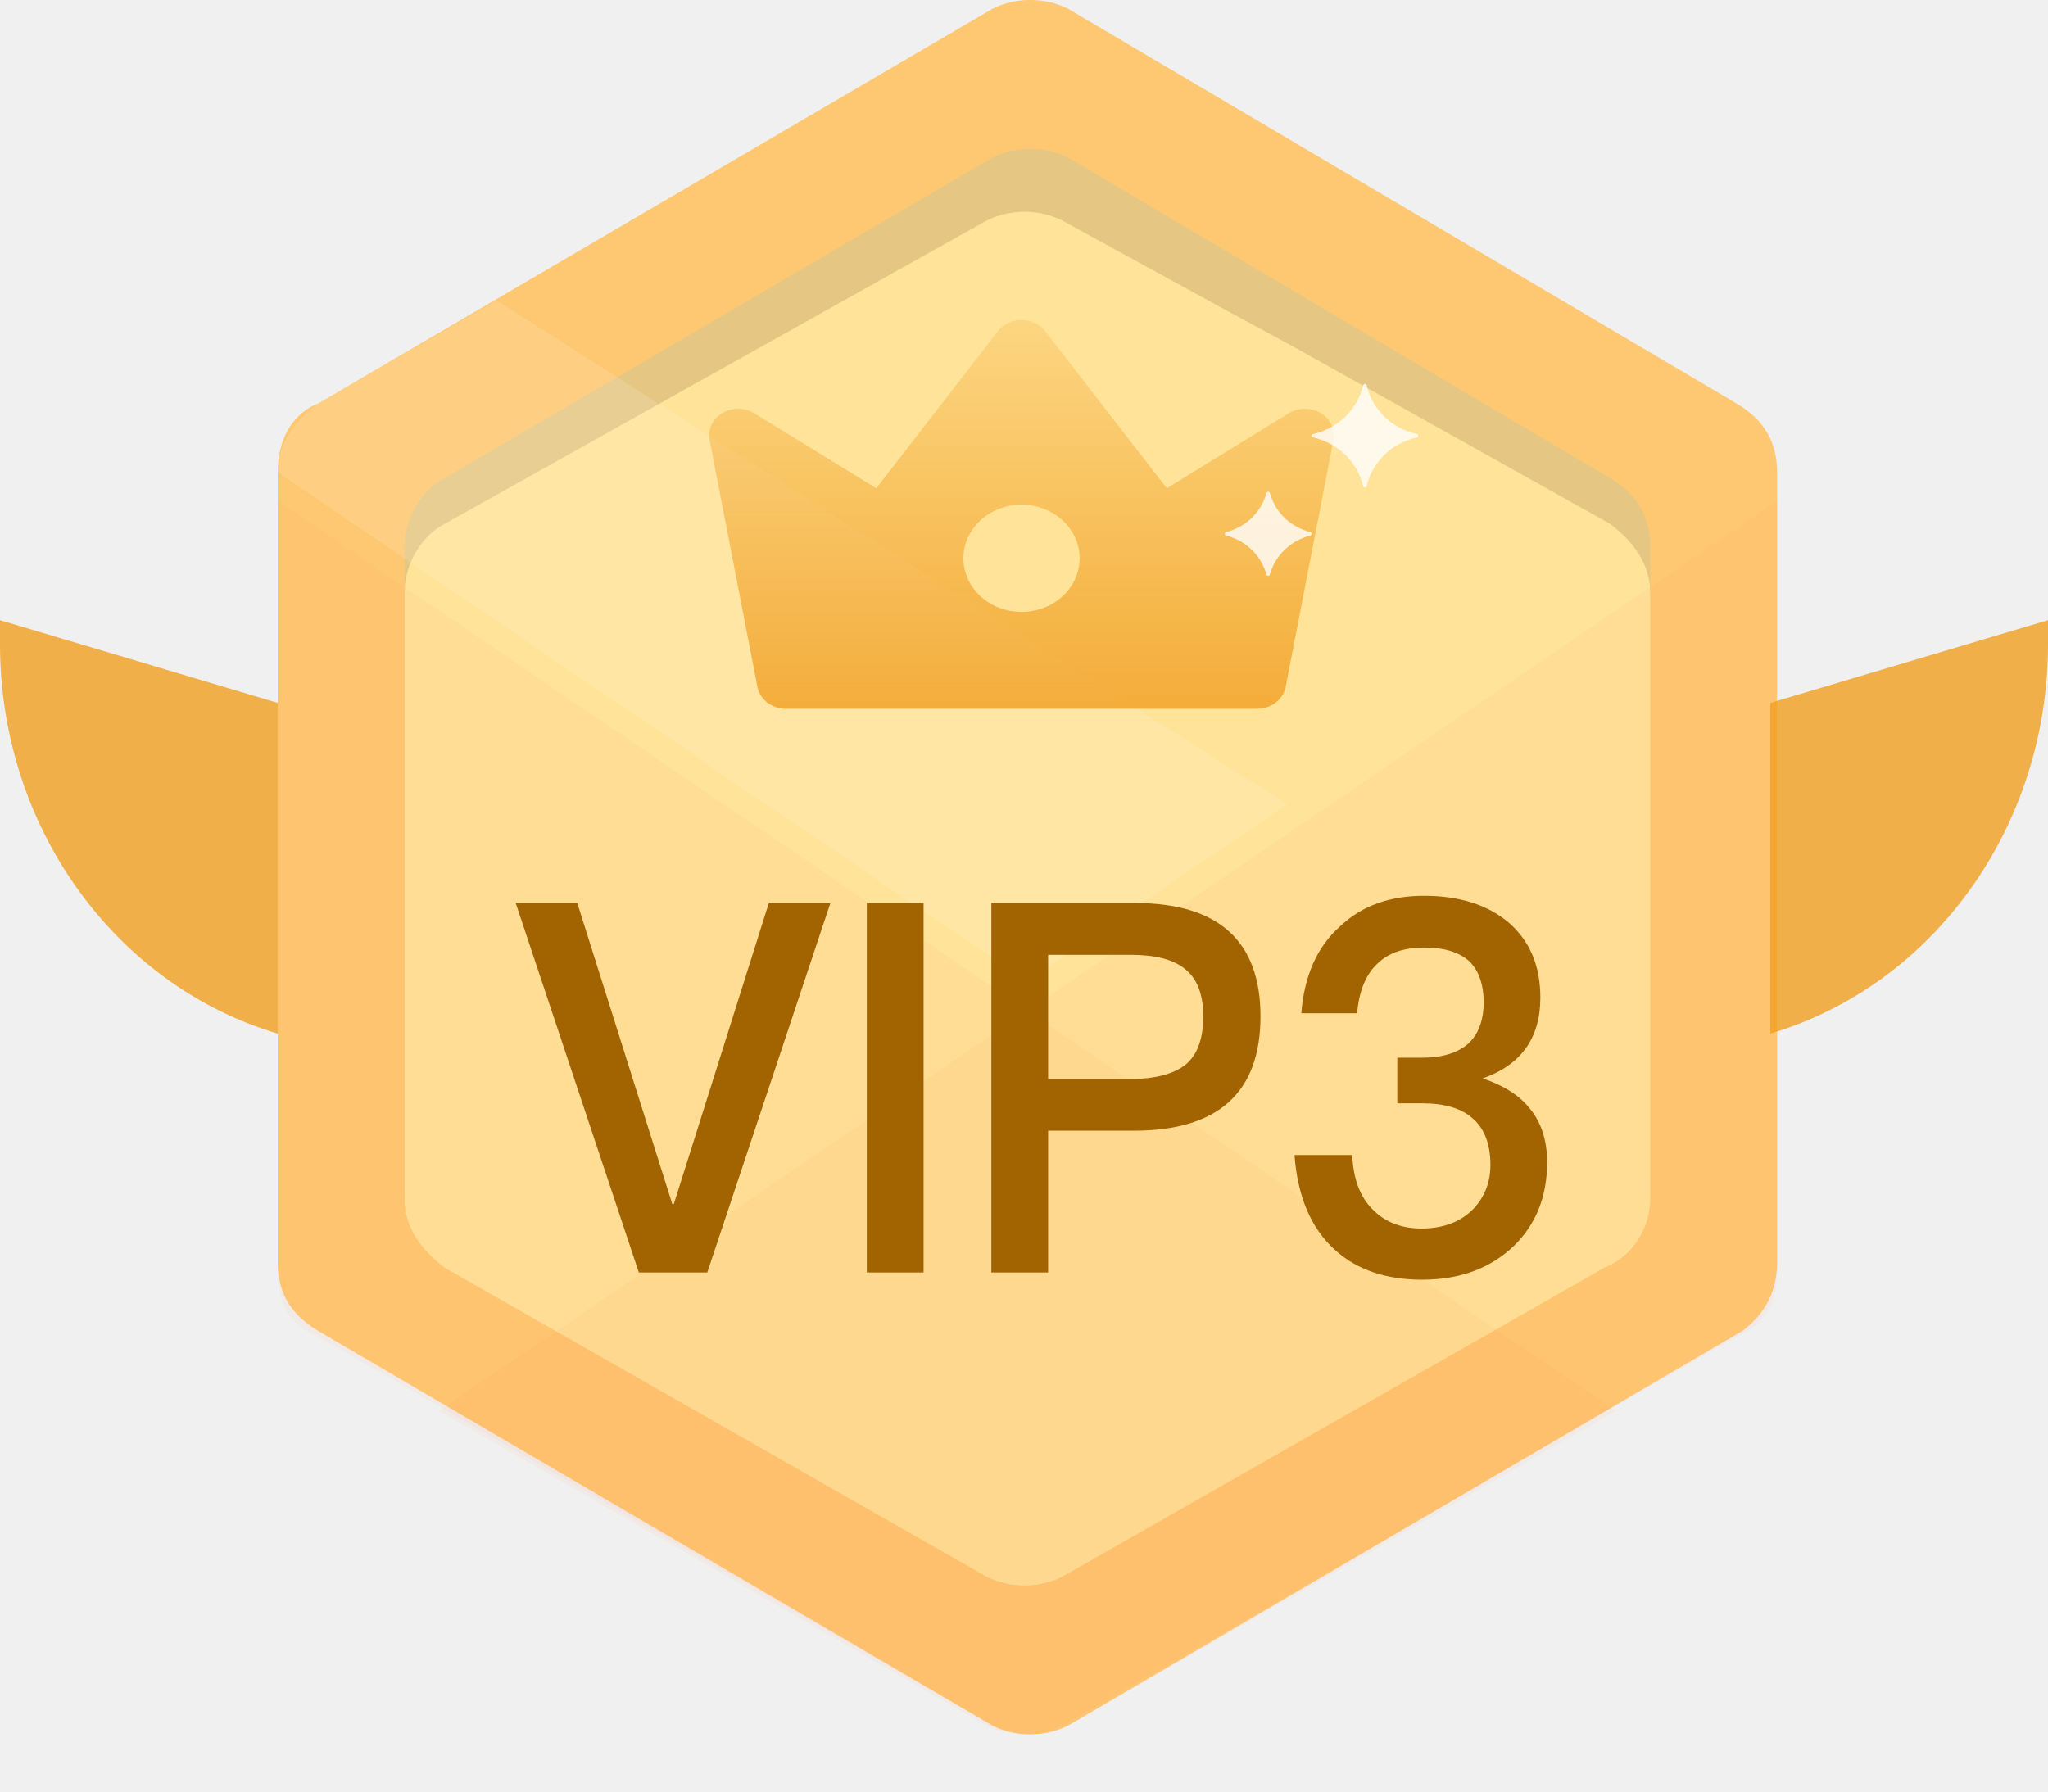
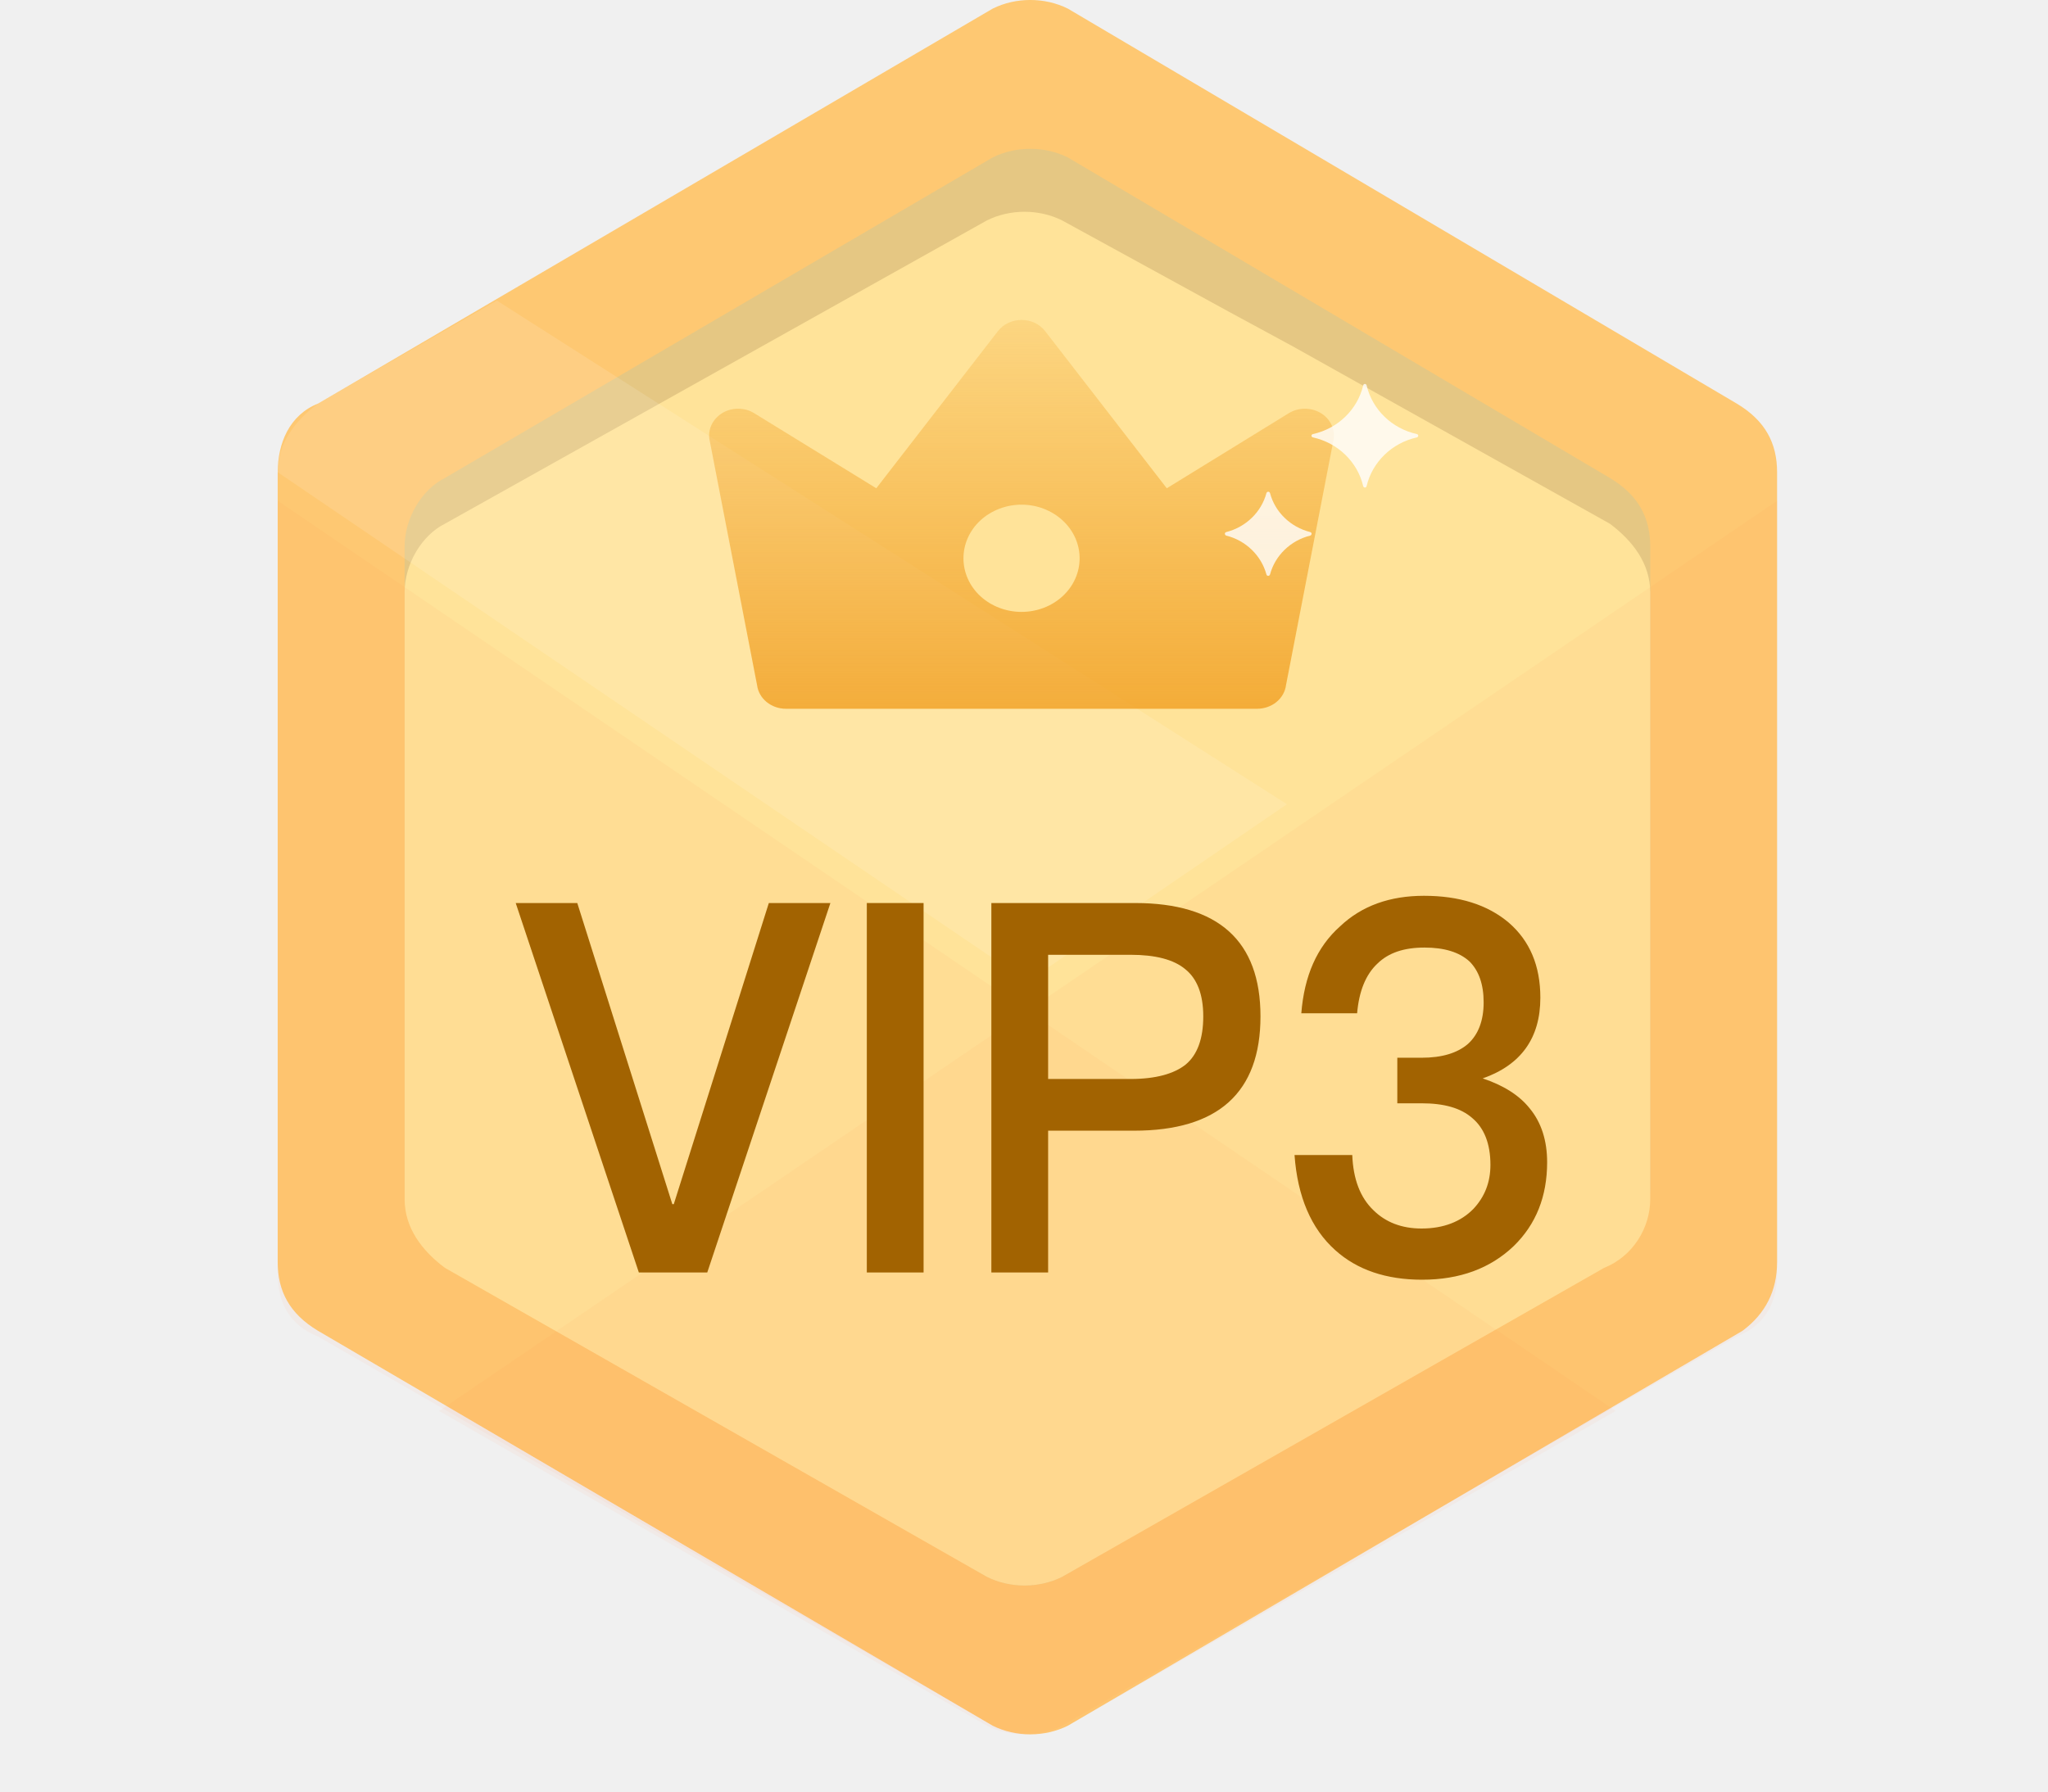
<svg xmlns="http://www.w3.org/2000/svg" width="32" height="28" viewBox="0 0 32 28" fill="none">
  <path d="M27.767 19.725V7.38C27.767 6.933 27.587 6.575 27.136 6.307L16.684 0.134C16.323 -0.045 15.873 -0.045 15.512 0.134L4.97 6.307C4.519 6.486 4.339 6.933 4.339 7.38V19.725C4.339 20.172 4.519 20.53 4.97 20.799L15.512 26.971C15.873 27.15 16.323 27.15 16.684 26.971L27.226 20.799C27.587 20.53 27.767 20.172 27.767 19.725Z" fill="#FEC872" />
-   <path d="M25.784 18.562V8.543C25.784 8.096 25.604 7.738 25.154 7.47L16.684 2.46C16.323 2.281 15.873 2.281 15.512 2.46L6.952 7.47C6.592 7.648 6.321 8.096 6.321 8.543V18.562C6.321 19.009 6.502 19.367 6.952 19.636L15.422 24.645C15.783 24.824 16.233 24.824 16.593 24.645L25.064 19.636C25.514 19.367 25.784 19.009 25.784 18.562Z" fill="#E5C783" />
-   <path d="M25.784 18.741V9.259C25.784 8.812 25.514 8.454 25.154 8.185L20.198 5.412L19.206 4.875L16.593 3.444C16.233 3.265 15.783 3.265 15.422 3.444L6.952 8.185C6.592 8.364 6.321 8.812 6.321 9.259V18.741C6.321 19.189 6.592 19.546 6.952 19.815L15.422 24.645C15.783 24.824 16.233 24.824 16.593 24.645L25.064 19.815C25.514 19.636 25.784 19.189 25.784 18.741Z" fill="#FFE399" />
+   <path d="M25.785 18.562V8.543C25.785 8.096 25.604 7.738 25.154 7.47L16.684 2.46C16.323 2.281 15.873 2.281 15.512 2.46L6.952 7.47C6.592 7.648 6.322 8.096 6.322 8.543V18.562C6.322 19.009 6.502 19.367 6.952 19.636L15.422 24.645C15.783 24.824 16.233 24.824 16.594 24.645L25.064 19.636C25.514 19.367 25.785 19.009 25.785 18.562Z" fill="#E5C783" />
+   <path d="M25.785 18.741V9.259C25.785 8.812 25.514 8.454 25.154 8.185L20.198 5.412L19.207 4.875L16.594 3.444C16.233 3.265 15.783 3.265 15.422 3.444L6.952 8.185C6.592 8.364 6.322 8.812 6.322 9.259V18.741C6.322 19.189 6.592 19.546 6.952 19.815L15.422 24.645C15.783 24.824 16.233 24.824 16.594 24.645L25.064 19.815C25.514 19.636 25.785 19.189 25.785 18.741Z" fill="#FFE399" />
  <path opacity="0.05" d="M4.339 7.827V19.904C4.339 20.351 4.519 20.709 4.97 20.888L15.512 26.971C15.873 27.15 16.323 27.15 16.684 26.971L25.244 22.051L4.339 7.827Z" fill="#FF6D32" />
  <path opacity="0.12" d="M7.763 4.697L4.97 6.307C4.609 6.575 4.339 6.933 4.339 7.38L16.053 15.342L20.108 12.569L7.763 4.697Z" fill="white" />
  <path opacity="0.05" d="M27.767 7.827V19.904C27.767 20.351 27.587 20.709 27.136 20.888L16.594 26.971C16.233 27.15 15.783 27.15 15.422 26.971L6.862 22.051L27.767 7.827Z" fill="#FF6D32" />
-   <path d="M11.785 6.458L13.692 7.631L15.592 5.176C15.634 5.121 15.689 5.077 15.753 5.046C15.818 5.016 15.889 5 15.961 5C16.033 5 16.105 5.016 16.169 5.046C16.233 5.077 16.289 5.121 16.331 5.176L18.231 7.631L20.137 6.458C20.209 6.413 20.294 6.389 20.38 6.388C20.467 6.386 20.552 6.408 20.626 6.449C20.7 6.491 20.759 6.552 20.797 6.624C20.835 6.696 20.85 6.776 20.839 6.856L20.094 10.707C20.081 10.809 20.027 10.903 19.944 10.971C19.861 11.039 19.754 11.077 19.643 11.077H12.279C12.168 11.077 12.061 11.039 11.978 10.971C11.895 10.903 11.842 10.809 11.829 10.707L11.083 6.855C11.073 6.776 11.088 6.695 11.125 6.623C11.163 6.552 11.223 6.491 11.296 6.449C11.37 6.407 11.456 6.386 11.542 6.388C11.629 6.389 11.713 6.413 11.785 6.458ZM15.961 9.563C16.202 9.563 16.433 9.475 16.603 9.318C16.773 9.161 16.869 8.948 16.869 8.725C16.869 8.503 16.773 8.29 16.603 8.133C16.433 7.976 16.202 7.887 15.961 7.887C15.72 7.887 15.489 7.976 15.319 8.133C15.149 8.29 15.053 8.503 15.053 8.725C15.053 8.948 15.149 9.161 15.319 9.318C15.489 9.475 15.72 9.563 15.961 9.563Z" fill="url(#paint0_linear_8344_15266)" />
-   <path opacity="0.8" d="M22.139 6.784C21.748 6.698 21.442 6.4 21.353 6.022C21.345 5.993 21.307 5.993 21.3 6.022C21.211 6.4 20.904 6.698 20.514 6.784C20.484 6.792 20.484 6.828 20.514 6.836C20.905 6.922 21.211 7.22 21.3 7.598C21.308 7.627 21.346 7.627 21.353 7.598C21.442 7.22 21.749 6.922 22.139 6.836C22.167 6.828 22.167 6.79 22.139 6.784ZM20.471 8.315C20.165 8.238 19.923 8.004 19.844 7.707C19.836 7.678 19.796 7.678 19.787 7.707C19.708 8.004 19.466 8.238 19.161 8.315C19.13 8.322 19.13 8.361 19.161 8.371C19.466 8.447 19.708 8.682 19.787 8.978C19.795 9.007 19.835 9.007 19.844 8.978C19.923 8.682 20.165 8.447 20.471 8.371C20.501 8.361 20.501 8.322 20.471 8.315Z" fill="white" />
+   <path d="M11.785 6.458L13.692 7.631L15.592 5.176C15.634 5.121 15.689 5.077 15.754 5.046C15.818 5.016 15.889 5 15.961 5C16.034 5 16.105 5.016 16.169 5.046C16.233 5.077 16.289 5.121 16.331 5.176L18.231 7.631L20.137 6.458C20.21 6.413 20.294 6.389 20.381 6.388C20.467 6.386 20.553 6.408 20.626 6.449C20.7 6.491 20.76 6.552 20.797 6.624C20.835 6.696 20.85 6.776 20.84 6.856L20.094 10.707C20.081 10.809 20.028 10.903 19.945 10.971C19.862 11.039 19.754 11.077 19.643 11.077H12.28C12.168 11.077 12.061 11.039 11.978 10.971C11.895 10.903 11.842 10.809 11.829 10.707L11.083 6.855C11.073 6.776 11.088 6.695 11.126 6.623C11.164 6.552 11.223 6.491 11.297 6.449C11.37 6.407 11.456 6.386 11.542 6.388C11.629 6.389 11.713 6.413 11.785 6.458ZM15.961 9.563C16.202 9.563 16.433 9.475 16.603 9.318C16.774 9.161 16.869 8.948 16.869 8.725C16.869 8.503 16.774 8.29 16.603 8.133C16.433 7.976 16.202 7.887 15.961 7.887C15.721 7.887 15.49 7.976 15.319 8.133C15.149 8.29 15.054 8.503 15.054 8.725C15.054 8.948 15.149 9.161 15.319 9.318C15.49 9.475 15.721 9.563 15.961 9.563Z" fill="url(#paint0_linear_8460_23076)" />
+   <path opacity="0.8" d="M22.139 6.784C21.748 6.698 21.442 6.4 21.353 6.022C21.345 5.993 21.307 5.993 21.3 6.022C21.212 6.4 20.904 6.698 20.515 6.784C20.484 6.792 20.484 6.828 20.515 6.836C20.905 6.922 21.212 7.22 21.3 7.598C21.308 7.627 21.346 7.627 21.353 7.598C21.442 7.22 21.749 6.922 22.139 6.836C22.167 6.828 22.167 6.79 22.139 6.784ZM20.471 8.315C20.165 8.238 19.923 8.004 19.844 7.707C19.836 7.678 19.796 7.678 19.788 7.707C19.708 8.004 19.466 8.238 19.161 8.315C19.131 8.322 19.131 8.361 19.161 8.371C19.466 8.447 19.708 8.682 19.788 8.978C19.795 9.007 19.835 9.007 19.844 8.978C19.923 8.682 20.165 8.447 20.471 8.371C20.501 8.361 20.501 8.322 20.471 8.315Z" fill="white" />
  <path d="M8.058 14.113H9.02L10.505 18.819H10.528L12.013 14.113H12.975L11.051 19.887H9.982L8.058 14.113Z" fill="#A26301" />
  <path d="M13.544 14.113H14.431V19.887H13.544V14.113Z" fill="#A26301" />
  <path d="M15.49 14.113H17.733C19.036 14.113 19.695 14.704 19.695 15.884C19.695 17.073 19.036 17.671 17.718 17.671H16.377V19.887H15.49V14.113ZM16.377 14.922V16.863H17.665C18.058 16.863 18.346 16.782 18.528 16.636C18.71 16.483 18.801 16.232 18.801 15.884C18.801 15.536 18.702 15.294 18.521 15.148C18.339 14.995 18.051 14.922 17.665 14.922H16.377Z" fill="#A26301" />
  <path d="M22.25 14C22.796 14 23.242 14.137 23.576 14.421C23.902 14.704 24.068 15.092 24.068 15.593C24.068 16.224 23.765 16.644 23.167 16.854C23.485 16.96 23.735 17.113 23.902 17.323C24.083 17.542 24.174 17.825 24.174 18.164C24.174 18.698 24 19.135 23.652 19.474C23.288 19.822 22.811 20 22.22 20C21.659 20 21.205 19.846 20.864 19.539C20.485 19.2 20.273 18.698 20.227 18.051H21.129C21.144 18.423 21.25 18.714 21.462 18.916C21.651 19.102 21.901 19.2 22.212 19.2C22.553 19.2 22.826 19.094 23.023 18.892C23.197 18.706 23.288 18.48 23.288 18.205C23.288 17.873 23.189 17.631 23.008 17.477C22.826 17.315 22.561 17.243 22.212 17.243H21.833V16.531H22.212C22.53 16.531 22.773 16.458 22.939 16.313C23.099 16.167 23.182 15.949 23.182 15.666C23.182 15.383 23.106 15.172 22.962 15.027C22.803 14.881 22.568 14.809 22.258 14.809C21.939 14.809 21.697 14.889 21.523 15.059C21.341 15.229 21.235 15.488 21.205 15.836H20.333C20.379 15.253 20.576 14.8 20.939 14.477C21.28 14.154 21.72 14 22.25 14Z" fill="#A26301" />
-   <path opacity="0.8" d="M0 9.692L4.339 10.985V16.154C1.774 15.39 0 12.902 0 10.069V9.692Z" fill="#F19F21" />
-   <path opacity="0.8" d="M32 9.692L27.661 10.985V16.154C30.227 15.39 32 12.902 32 10.069V9.692Z" fill="#F19F21" />
  <defs>
-     <linearGradient id="paint0_linear_8344_15266" x1="15.961" y1="5" x2="15.961" y2="13.077" gradientUnits="userSpaceOnUse">
+     <linearGradient id="paint0_linear_8460_23076" x1="15.961" y1="5" x2="15.961" y2="13.077" gradientUnits="userSpaceOnUse">
      <stop stop-color="#F19F21" stop-opacity="0.2" />
      <stop offset="1" stop-color="#F19F21" />
    </linearGradient>
  </defs>
</svg>
